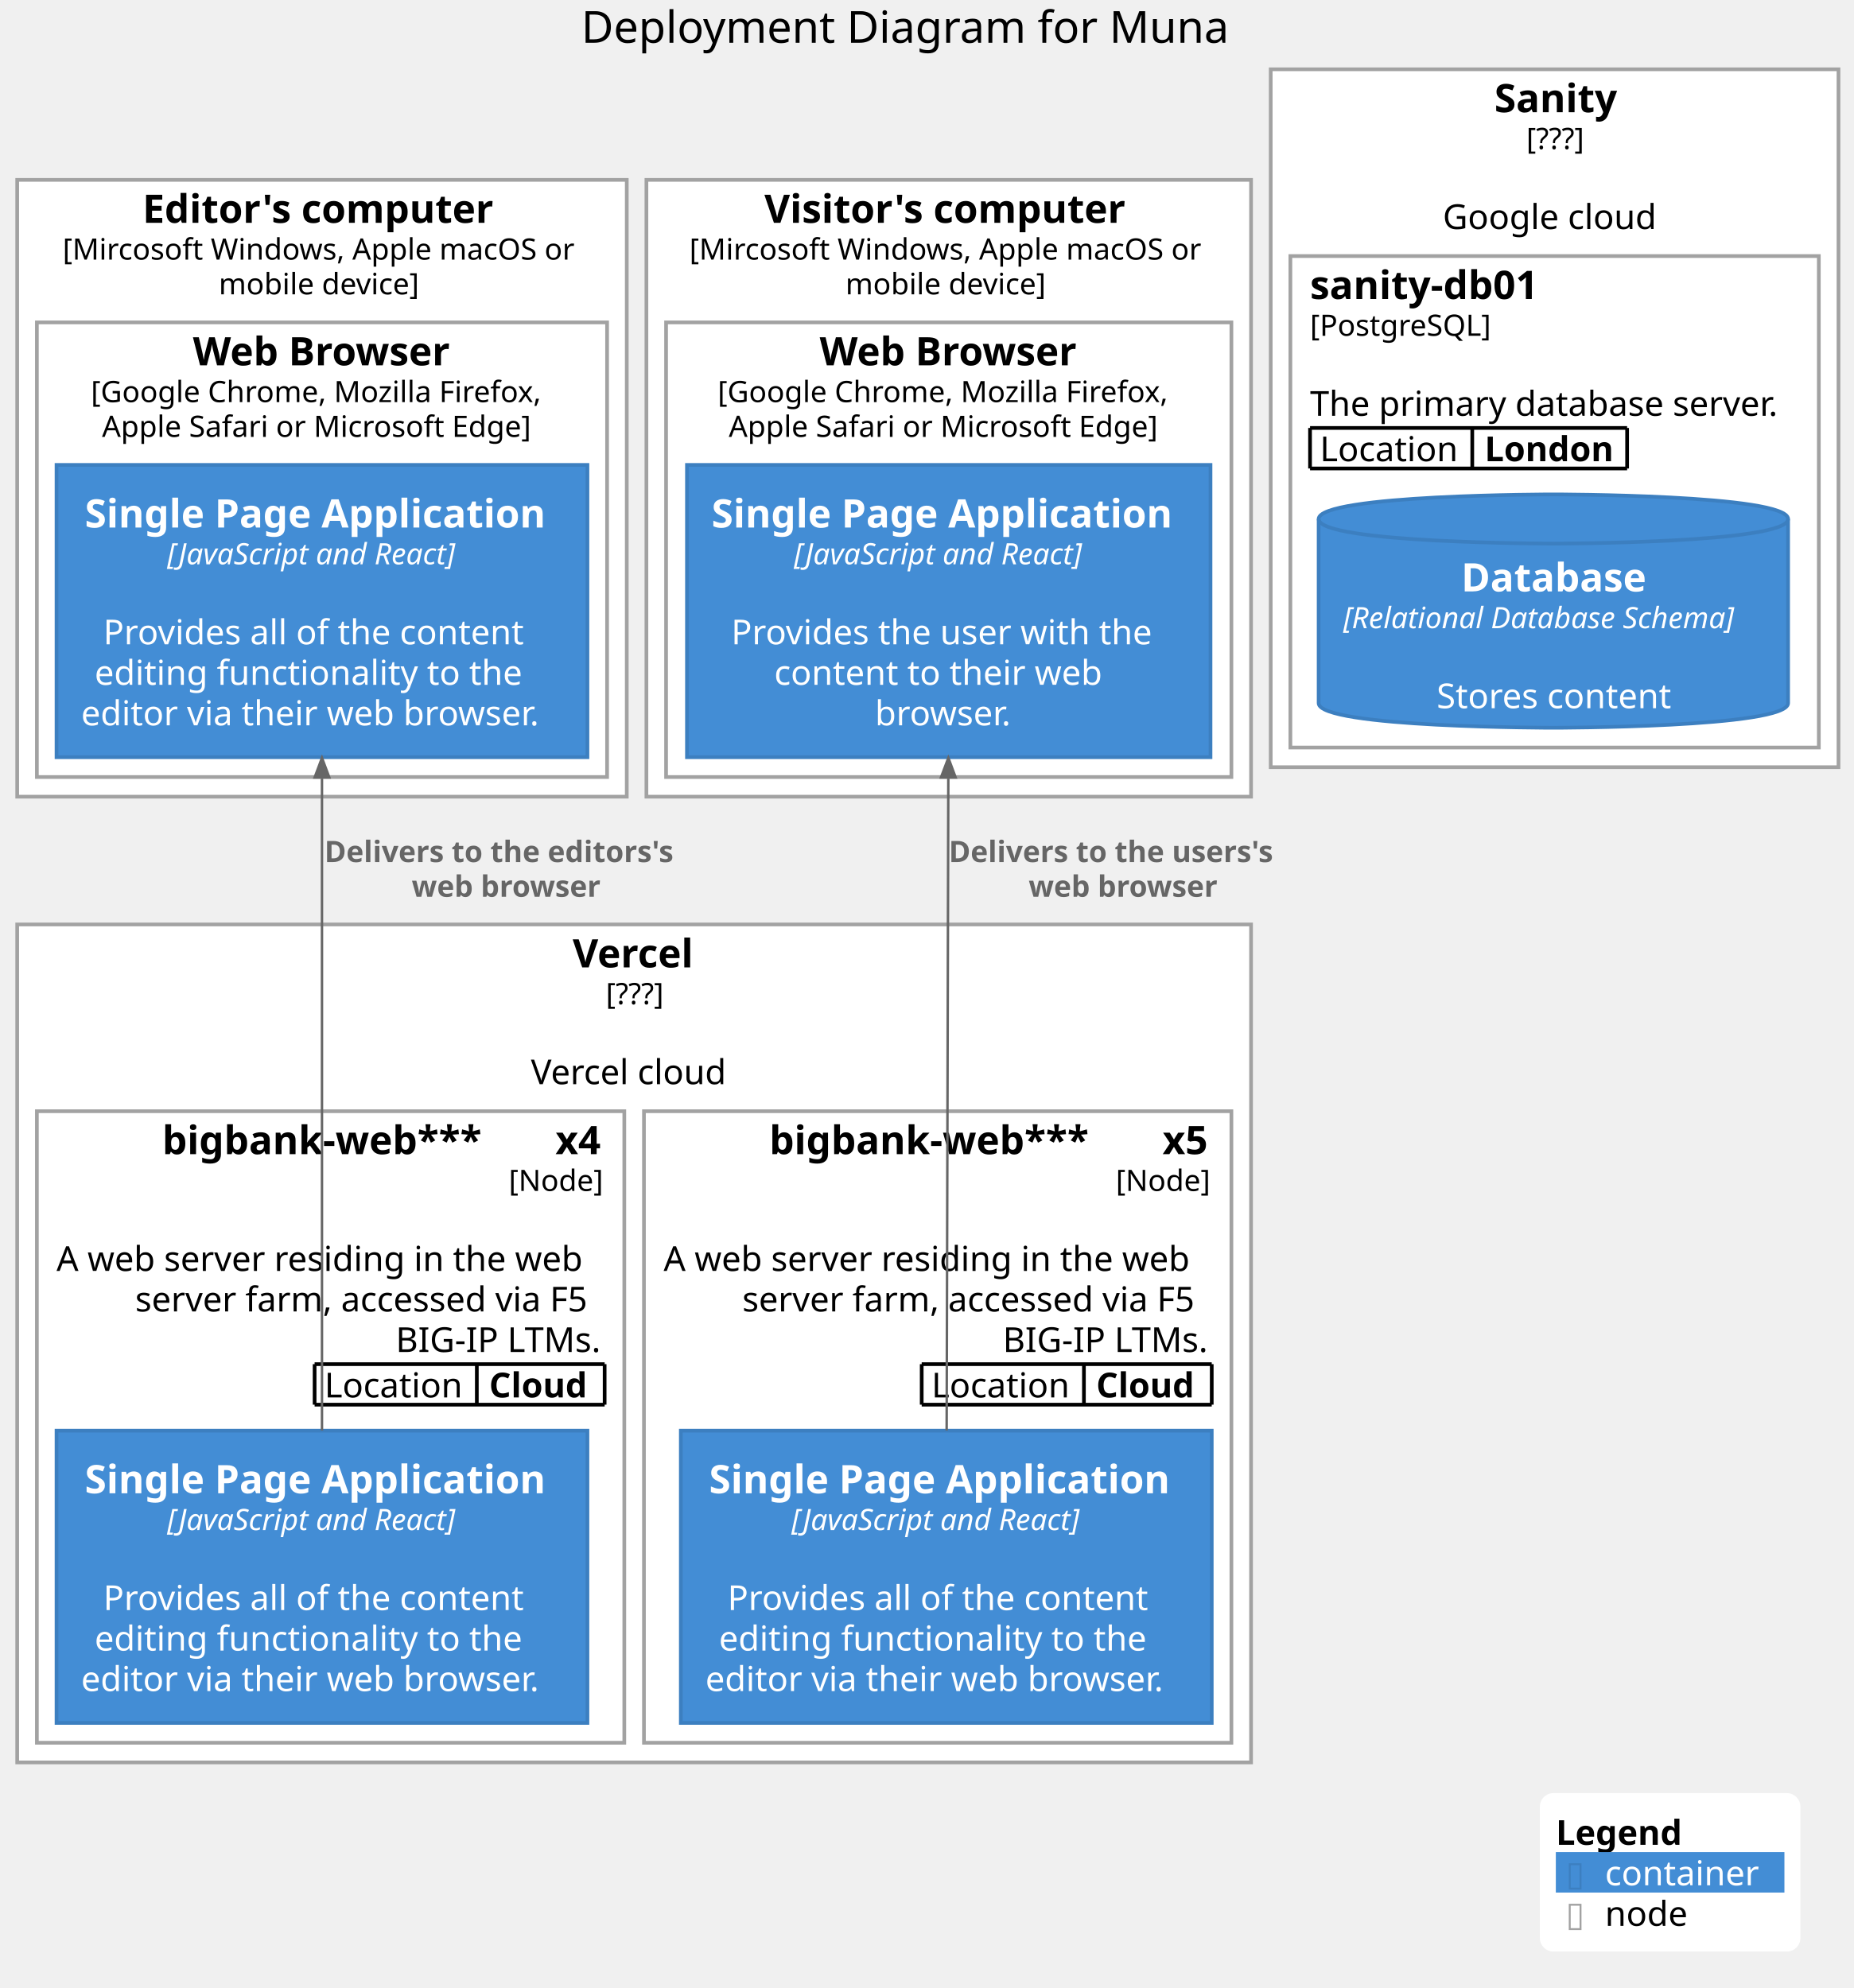
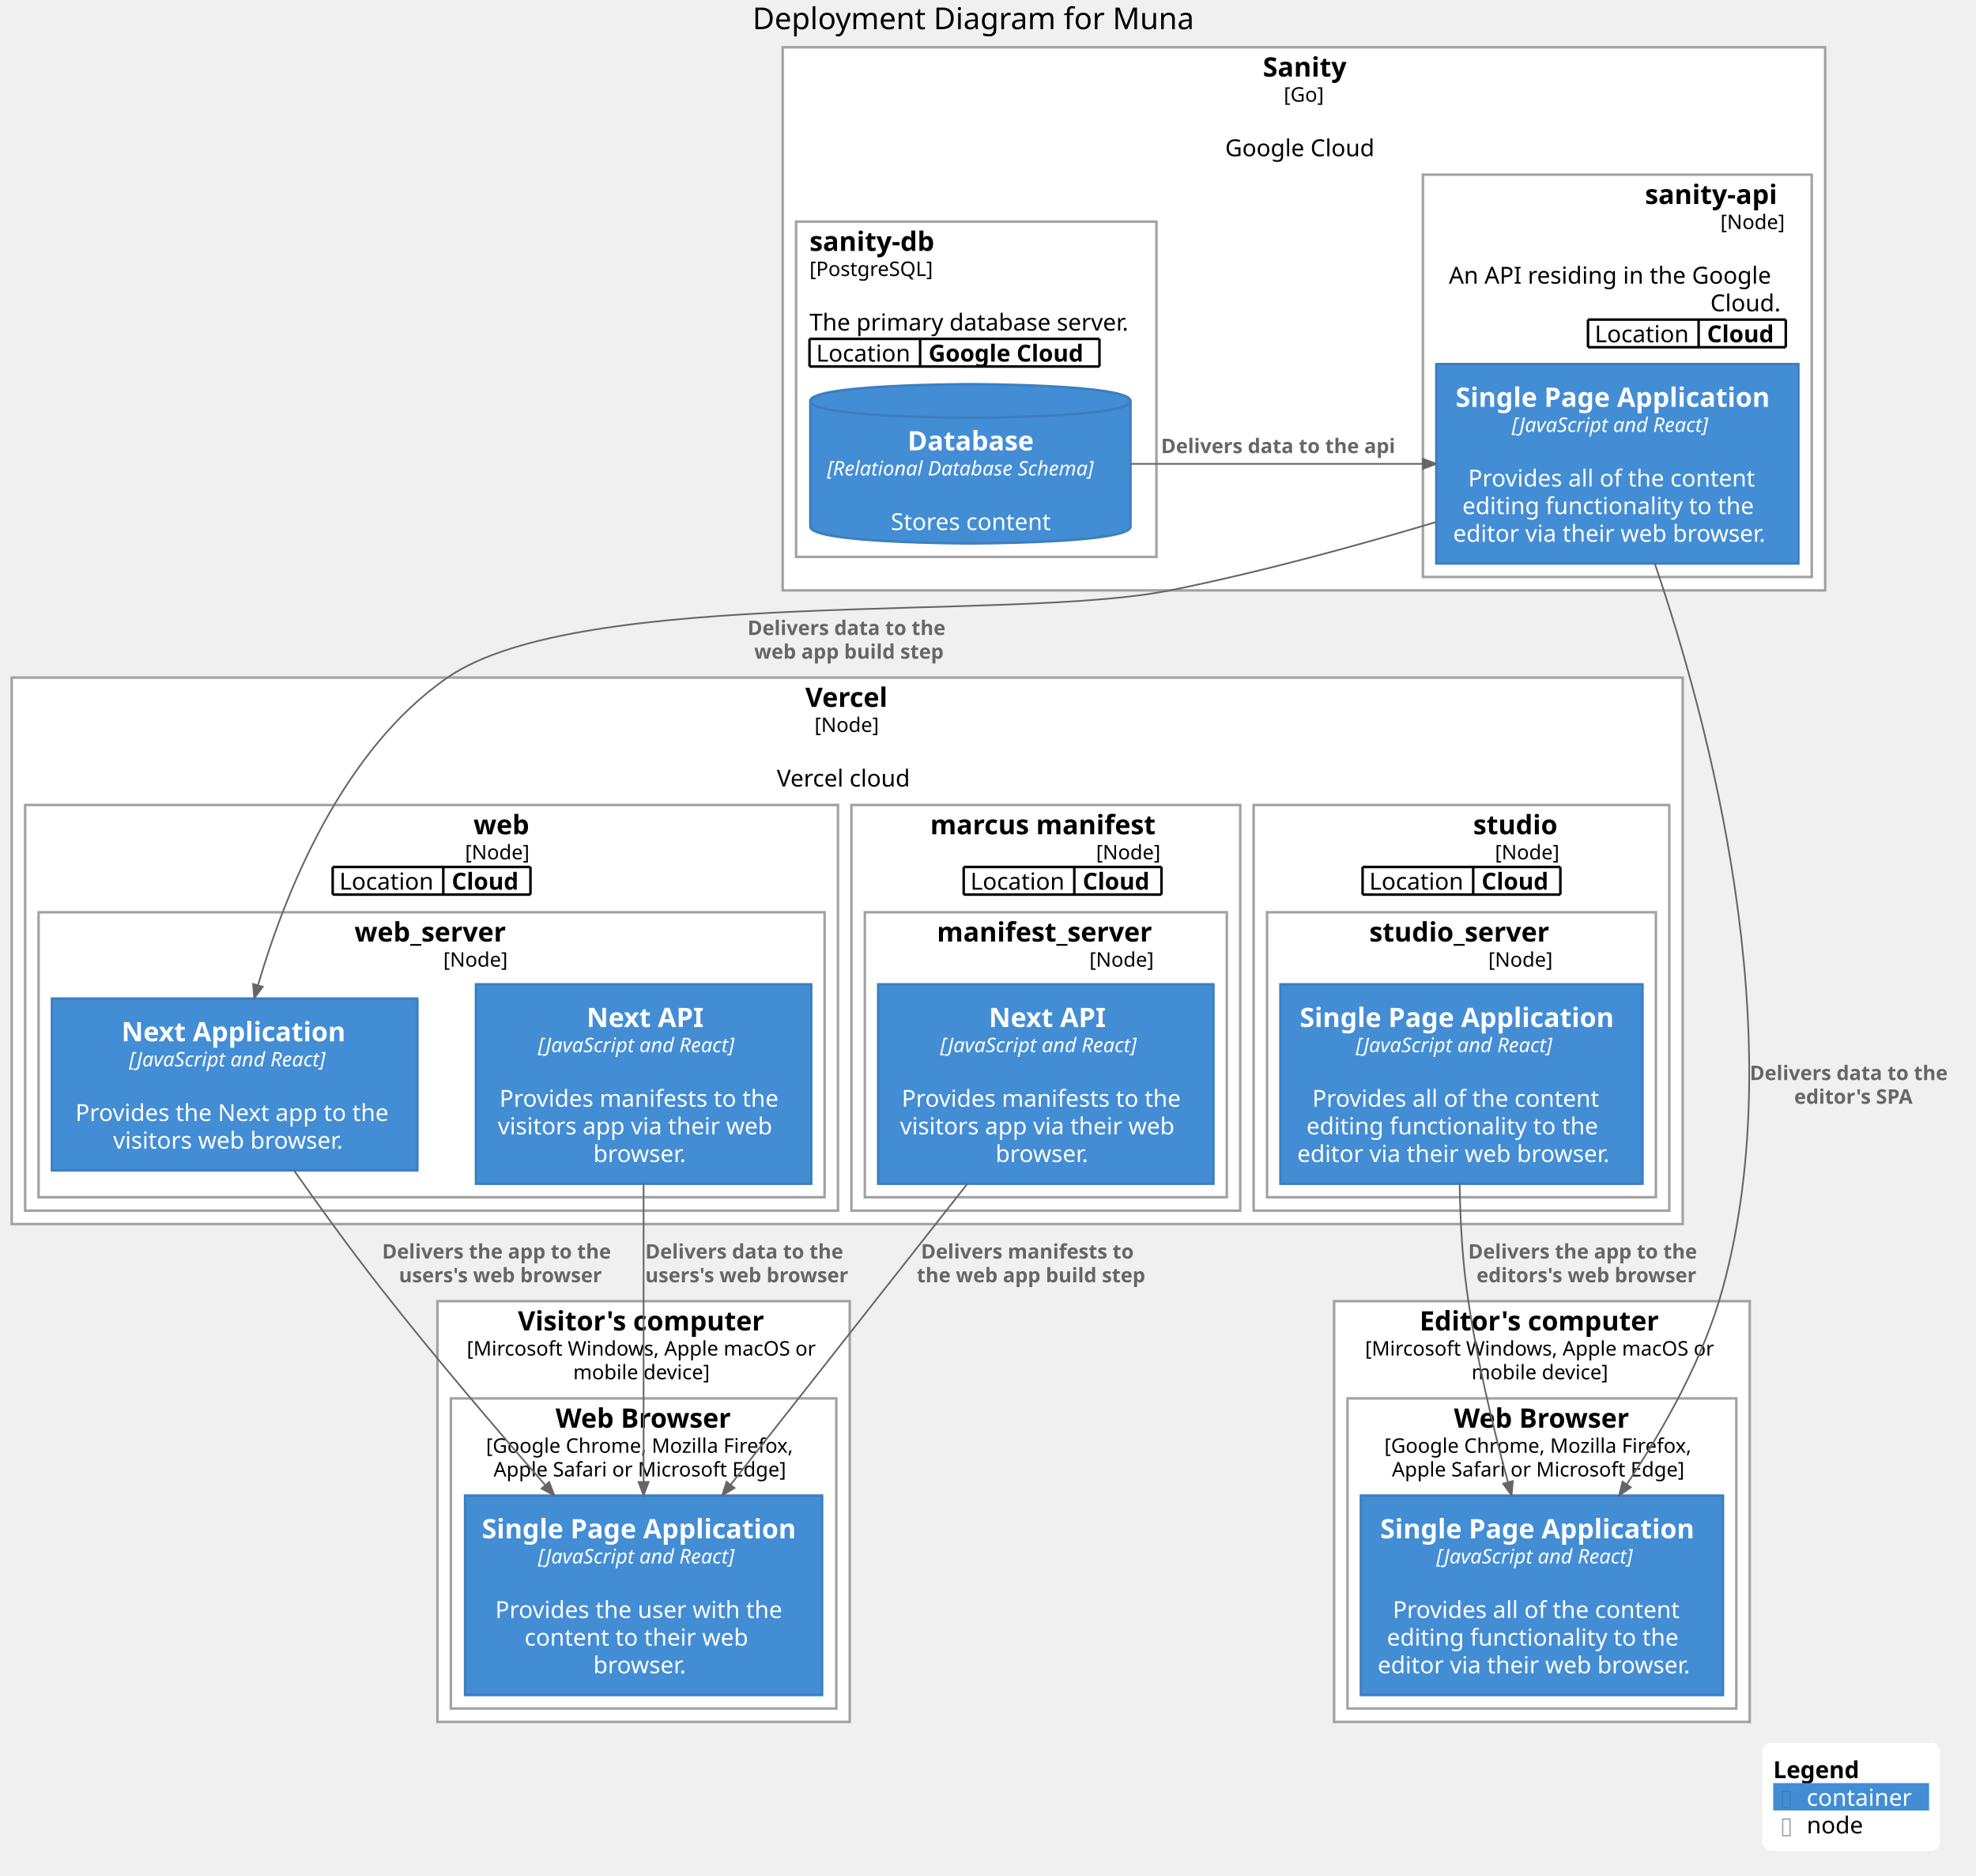
- <svg xmlns="http://www.w3.org/2000/svg" contentScriptType="application/ecmascript" contentStyleType="text/css" height="809px" preserveAspectRatio="none" style="width:754px;height:809px;background:#FFFFFF;" version="1.1" viewBox="0 0 754 809" width="754px" zoomAndPan="magnify">
+ <svg xmlns="http://www.w3.org/2000/svg" contentScriptType="application/ecmascript" contentStyleType="text/css" height="1119px" preserveAspectRatio="none" style="width:1179px;height:1119px;background:#FFFFFF;" version="1.1" viewBox="0 0 1179 1119" width="1179px" zoomAndPan="magnify">
  <defs />
  <g>
-     <text fill="#000000" font-family="sans-serif" font-size="18" lengthAdjust="spacing" textLength="268" x="236.5" y="17.402">Deployment Diagram for Muna</text>
-     <rect fill="#FFFFFF" height="341" style="stroke:#A2A2A2;stroke-width:1.5;" width="502" x="7" y="376.199" />
-     <text fill="#000000" font-family="sans-serif" font-size="16" font-weight="bold" lengthAdjust="spacing" textLength="50" x="233" y="393.668">Vercel</text>
-     <text fill="#000000" font-family="sans-serif" font-size="12" lengthAdjust="spacing" textLength="23" x="246.5" y="408.644">[???]</text>
-     <text fill="#000000" font-family="sans-serif" font-size="14" lengthAdjust="spacing" textLength="0" x="260" y="424.711" />
-     <text fill="#000000" font-family="sans-serif" font-size="14" lengthAdjust="spacing" textLength="84" x="216" y="441.199">Vercel cloud</text>
-     <rect fill="#FFFFFF" height="257" style="stroke:#A2A2A2;stroke-width:1.5;" width="239" x="15" y="452.199" />
-     <text fill="#000000" font-family="sans-serif" font-size="16" font-weight="bold" lengthAdjust="spacing" textLength="133" x="66" y="469.668">bigbank-web***</text>
-     <text fill="#000000" font-family="sans-serif" font-size="16" font-weight="bold" lengthAdjust="spacing" textLength="20" x="226" y="469.668">x4</text>
-     <text fill="#000000" font-family="sans-serif" font-size="12" lengthAdjust="spacing" textLength="39" x="207" y="484.644">[Node]</text>
-     <text fill="#000000" font-family="sans-serif" font-size="14" lengthAdjust="spacing" textLength="0" x="246" y="500.711" />
-     <text fill="#000000" font-family="sans-serif" font-size="14" lengthAdjust="spacing" textLength="223" x="23" y="517.199">A web server residing in the web</text>
-     <text fill="#000000" font-family="sans-serif" font-size="14" lengthAdjust="spacing" textLength="191" x="55" y="533.688">server farm, accessed via F5</text>
-     <text fill="#000000" font-family="sans-serif" font-size="14" lengthAdjust="spacing" textLength="85" x="161" y="550.176">BIG-IP LTMs.</text>
-     <text fill="#000000" font-family="sans-serif" font-size="14" lengthAdjust="spacing" textLength="58" x="132" y="568.664">Location</text>
-     <text fill="#000000" font-family="sans-serif" font-size="14" font-weight="bold" lengthAdjust="spacing" textLength="42" x="199" y="568.664">Cloud</text>
-     <line style="stroke:#000000;stroke-width:1.5;" x1="128" x2="246" y1="555.129" y2="555.129" />
-     <line style="stroke:#000000;stroke-width:1.5;" x1="128" x2="246" y1="571.617" y2="571.617" />
-     <line style="stroke:#000000;stroke-width:1.5;" x1="128" x2="128" y1="555.129" y2="571.617" />
-     <line style="stroke:#000000;stroke-width:1.5;" x1="194" x2="194" y1="555.129" y2="571.617" />
-     <line style="stroke:#000000;stroke-width:1.5;" x1="246" x2="246" y1="555.129" y2="571.617" />
-     <rect fill="#FFFFFF" height="257" style="stroke:#A2A2A2;stroke-width:1.5;" width="239" x="262" y="452.199" />
-     <text fill="#000000" font-family="sans-serif" font-size="16" font-weight="bold" lengthAdjust="spacing" textLength="133" x="313" y="469.668">bigbank-web***</text>
-     <text fill="#000000" font-family="sans-serif" font-size="16" font-weight="bold" lengthAdjust="spacing" textLength="20" x="473" y="469.668">x5</text>
-     <text fill="#000000" font-family="sans-serif" font-size="12" lengthAdjust="spacing" textLength="39" x="454" y="484.644">[Node]</text>
-     <text fill="#000000" font-family="sans-serif" font-size="14" lengthAdjust="spacing" textLength="0" x="493" y="500.711" />
-     <text fill="#000000" font-family="sans-serif" font-size="14" lengthAdjust="spacing" textLength="223" x="270" y="517.199">A web server residing in the web</text>
-     <text fill="#000000" font-family="sans-serif" font-size="14" lengthAdjust="spacing" textLength="191" x="302" y="533.688">server farm, accessed via F5</text>
-     <text fill="#000000" font-family="sans-serif" font-size="14" lengthAdjust="spacing" textLength="85" x="408" y="550.176">BIG-IP LTMs.</text>
-     <text fill="#000000" font-family="sans-serif" font-size="14" lengthAdjust="spacing" textLength="58" x="379" y="568.664">Location</text>
-     <text fill="#000000" font-family="sans-serif" font-size="14" font-weight="bold" lengthAdjust="spacing" textLength="42" x="446" y="568.664">Cloud</text>
-     <line style="stroke:#000000;stroke-width:1.5;" x1="375" x2="493" y1="555.129" y2="555.129" />
-     <line style="stroke:#000000;stroke-width:1.5;" x1="375" x2="493" y1="571.617" y2="571.617" />
-     <line style="stroke:#000000;stroke-width:1.5;" x1="375" x2="375" y1="555.129" y2="571.617" />
-     <line style="stroke:#000000;stroke-width:1.5;" x1="441" x2="441" y1="555.129" y2="571.617" />
-     <line style="stroke:#000000;stroke-width:1.5;" x1="493" x2="493" y1="555.129" y2="571.617" />
-     <rect fill="#FFFFFF" height="284" style="stroke:#A2A2A2;stroke-width:1.5;" width="231" x="517" y="28.199" />
-     <text fill="#000000" font-family="sans-serif" font-size="16" font-weight="bold" lengthAdjust="spacing" textLength="49" x="608" y="45.668">Sanity</text>
-     <text fill="#000000" font-family="sans-serif" font-size="12" lengthAdjust="spacing" textLength="23" x="621" y="60.645">[???]</text>
-     <text fill="#000000" font-family="sans-serif" font-size="14" lengthAdjust="spacing" textLength="0" x="634.5" y="76.711" />
-     <text fill="#000000" font-family="sans-serif" font-size="14" lengthAdjust="spacing" textLength="91" x="587" y="93.199">Google cloud</text>
-     <rect fill="#FFFFFF" height="200" style="stroke:#A2A2A2;stroke-width:1.5;" width="215" x="525" y="104.199" />
-     <text fill="#000000" font-family="sans-serif" font-size="16" font-weight="bold" lengthAdjust="spacing" textLength="103" x="533" y="121.668">sanity-db01</text>
-     <text fill="#000000" font-family="sans-serif" font-size="12" lengthAdjust="spacing" textLength="72" x="533" y="136.644">[PostgreSQL]</text>
-     <text fill="#000000" font-family="sans-serif" font-size="14" lengthAdjust="spacing" textLength="0" x="537" y="152.711" />
-     <text fill="#000000" font-family="sans-serif" font-size="14" lengthAdjust="spacing" textLength="199" x="533" y="169.199">The primary database server.</text>
-     <text fill="#000000" font-family="sans-serif" font-size="14" lengthAdjust="spacing" textLength="58" x="537" y="187.688">Location</text>
-     <text fill="#000000" font-family="sans-serif" font-size="14" font-weight="bold" lengthAdjust="spacing" textLength="53" x="604" y="187.688">London</text>
-     <line style="stroke:#000000;stroke-width:1.5;" x1="533" x2="662" y1="174.152" y2="174.152" />
-     <line style="stroke:#000000;stroke-width:1.5;" x1="533" x2="662" y1="190.641" y2="190.641" />
-     <line style="stroke:#000000;stroke-width:1.5;" x1="533" x2="533" y1="174.152" y2="190.641" />
-     <line style="stroke:#000000;stroke-width:1.5;" x1="599" x2="599" y1="174.152" y2="190.641" />
-     <line style="stroke:#000000;stroke-width:1.5;" x1="662" x2="662" y1="174.152" y2="190.641" />
-     <rect fill="#FFFFFF" height="251" style="stroke:#A2A2A2;stroke-width:1.5;" width="248" x="7" y="73.199" />
-     <text fill="#000000" font-family="sans-serif" font-size="16" font-weight="bold" lengthAdjust="spacing" textLength="146" x="58" y="90.668">Editor's computer</text>
-     <text fill="#000000" font-family="sans-serif" font-size="12" lengthAdjust="spacing" textLength="211" x="25.5" y="105.644">[Mircosoft Windows, Apple macOS or</text>
-     <text fill="#000000" font-family="sans-serif" font-size="12" lengthAdjust="spacing" textLength="84" x="89" y="119.777">mobile device]</text>
-     <rect fill="#FFFFFF" height="185" style="stroke:#A2A2A2;stroke-width:1.5;" width="232" x="15" y="131.199" />
-     <text fill="#000000" font-family="sans-serif" font-size="16" font-weight="bold" lengthAdjust="spacing" textLength="105" x="78.5" y="148.668">Web Browser</text>
-     <text fill="#000000" font-family="sans-serif" font-size="12" lengthAdjust="spacing" textLength="188" x="37" y="163.644">[Google Chrome, Mozilla Firefox,</text>
-     <text fill="#000000" font-family="sans-serif" font-size="12" lengthAdjust="spacing" textLength="179" x="41.5" y="177.777">Apple Safari or Microsoft Edge]</text>
-     <rect fill="#FFFFFF" height="251" style="stroke:#A2A2A2;stroke-width:1.5;" width="246" x="263" y="73.199" />
-     <text fill="#000000" font-family="sans-serif" font-size="16" font-weight="bold" lengthAdjust="spacing" textLength="150" x="311" y="90.668">Visitor's computer</text>
-     <text fill="#000000" font-family="sans-serif" font-size="12" lengthAdjust="spacing" textLength="211" x="280.5" y="105.644">[Mircosoft Windows, Apple macOS or</text>
-     <text fill="#000000" font-family="sans-serif" font-size="12" lengthAdjust="spacing" textLength="84" x="344" y="119.777">mobile device]</text>
-     <rect fill="#FFFFFF" height="185" style="stroke:#A2A2A2;stroke-width:1.5;" width="230" x="271" y="131.199" />
-     <text fill="#000000" font-family="sans-serif" font-size="16" font-weight="bold" lengthAdjust="spacing" textLength="105" x="333.5" y="148.668">Web Browser</text>
-     <text fill="#000000" font-family="sans-serif" font-size="12" lengthAdjust="spacing" textLength="188" x="292" y="163.644">[Google Chrome, Mozilla Firefox,</text>
-     <text fill="#000000" font-family="sans-serif" font-size="12" lengthAdjust="spacing" textLength="179" x="296.5" y="177.777">Apple Safari or Microsoft Edge]</text>
-     <rect fill="#438DD5" height="118.93" style="stroke:#3C7FC0;stroke-width:1.5;" width="216" x="23" y="582.199" />
-     <text fill="#FFFFFF" font-family="sans-serif" font-size="16" font-weight="bold" lengthAdjust="spacing" textLength="193" x="34.5" y="607.668">Single Page Application</text>
-     <text fill="#FFFFFF" font-family="sans-serif" font-size="12" font-style="italic" lengthAdjust="spacing" textLength="126" x="68" y="622.644">[JavaScript and React]</text>
-     <text fill="#FFFFFF" font-family="sans-serif" font-size="14" lengthAdjust="spacing" textLength="0" x="133" y="638.711" />
-     <text fill="#FFFFFF" font-family="sans-serif" font-size="14" lengthAdjust="spacing" textLength="178" x="42" y="655.199">Provides all of the content</text>
-     <text fill="#FFFFFF" font-family="sans-serif" font-size="14" lengthAdjust="spacing" textLength="181" x="38.5" y="671.688">editing functionality to the</text>
-     <text fill="#FFFFFF" font-family="sans-serif" font-size="14" lengthAdjust="spacing" textLength="196" x="33" y="688.176">editor via their web browser.</text>
-     <rect fill="#438DD5" height="118.93" style="stroke:#3C7FC0;stroke-width:1.5;" width="216" x="277" y="582.199" />
-     <text fill="#FFFFFF" font-family="sans-serif" font-size="16" font-weight="bold" lengthAdjust="spacing" textLength="193" x="288.5" y="607.668">Single Page Application</text>
-     <text fill="#FFFFFF" font-family="sans-serif" font-size="12" font-style="italic" lengthAdjust="spacing" textLength="126" x="322" y="622.644">[JavaScript and React]</text>
-     <text fill="#FFFFFF" font-family="sans-serif" font-size="14" lengthAdjust="spacing" textLength="0" x="387" y="638.711" />
-     <text fill="#FFFFFF" font-family="sans-serif" font-size="14" lengthAdjust="spacing" textLength="178" x="296" y="655.199">Provides all of the content</text>
-     <text fill="#FFFFFF" font-family="sans-serif" font-size="14" lengthAdjust="spacing" textLength="181" x="292.5" y="671.688">editing functionality to the</text>
-     <text fill="#FFFFFF" font-family="sans-serif" font-size="14" lengthAdjust="spacing" textLength="196" x="287" y="688.176">editor via their web browser.</text>
-     <path d="M536.5,211.199 C536.5,201.199 632,201.199 632,201.199 C632,201.199 727.5,201.199 727.5,211.199 L727.5,286.152 C727.5,296.152 632,296.152 632,296.152 C632,296.152 536.5,296.152 536.5,286.152 L536.5,211.199 " fill="#438DD5" style="stroke:#3C7FC0;stroke-width:1.5;" />
-     <path d="M536.5,211.199 C536.5,221.199 632,221.199 632,221.199 C632,221.199 727.5,221.199 727.5,211.199 " fill="none" style="stroke:#3C7FC0;stroke-width:1.5;" />
-     <text fill="#FFFFFF" font-family="sans-serif" font-size="16" font-weight="bold" lengthAdjust="spacing" textLength="75" x="594.5" y="240.668">Database</text>
-     <text fill="#FFFFFF" font-family="sans-serif" font-size="12" font-style="italic" lengthAdjust="spacing" textLength="171" x="546.5" y="255.644">[Relational Database Schema]</text>
-     <text fill="#FFFFFF" font-family="sans-serif" font-size="14" lengthAdjust="spacing" textLength="0" x="634" y="271.711" />
-     <text fill="#FFFFFF" font-family="sans-serif" font-size="14" lengthAdjust="spacing" textLength="99" x="584.5" y="288.199">Stores content</text>
-     <rect fill="#438DD5" height="118.93" style="stroke:#3C7FC0;stroke-width:1.5;" width="216" x="23" y="189.199" />
-     <text fill="#FFFFFF" font-family="sans-serif" font-size="16" font-weight="bold" lengthAdjust="spacing" textLength="193" x="34.5" y="214.668">Single Page Application</text>
-     <text fill="#FFFFFF" font-family="sans-serif" font-size="12" font-style="italic" lengthAdjust="spacing" textLength="126" x="68" y="229.644">[JavaScript and React]</text>
-     <text fill="#FFFFFF" font-family="sans-serif" font-size="14" lengthAdjust="spacing" textLength="0" x="133" y="245.711" />
-     <text fill="#FFFFFF" font-family="sans-serif" font-size="14" lengthAdjust="spacing" textLength="178" x="42" y="262.199">Provides all of the content</text>
-     <text fill="#FFFFFF" font-family="sans-serif" font-size="14" lengthAdjust="spacing" textLength="181" x="38.5" y="278.688">editing functionality to the</text>
-     <text fill="#FFFFFF" font-family="sans-serif" font-size="14" lengthAdjust="spacing" textLength="196" x="33" y="295.176">editor via their web browser.</text>
-     <rect fill="#438DD5" height="118.93" style="stroke:#3C7FC0;stroke-width:1.5;" width="213" x="279.5" y="189.199" />
-     <text fill="#FFFFFF" font-family="sans-serif" font-size="16" font-weight="bold" lengthAdjust="spacing" textLength="193" x="289.5" y="214.668">Single Page Application</text>
-     <text fill="#FFFFFF" font-family="sans-serif" font-size="12" font-style="italic" lengthAdjust="spacing" textLength="126" x="323" y="229.644">[JavaScript and React]</text>
-     <text fill="#FFFFFF" font-family="sans-serif" font-size="14" lengthAdjust="spacing" textLength="0" x="388" y="245.711" />
-     <text fill="#FFFFFF" font-family="sans-serif" font-size="14" lengthAdjust="spacing" textLength="177" x="297.5" y="262.199">Provides the user with the</text>
-     <text fill="#FFFFFF" font-family="sans-serif" font-size="14" lengthAdjust="spacing" textLength="138" x="315" y="278.688">content to their web</text>
-     <text fill="#FFFFFF" font-family="sans-serif" font-size="14" lengthAdjust="spacing" textLength="60" x="356" y="295.176">browser.</text>
-     <path d="M131,316.842 C131,391.718 131,510.8 131,582.094 " fill="none" id="editor_spa-backto-editor_web" style="stroke:#666666;stroke-width:1.0;" />
-     <polygon fill="#666666" points="131,308.387,128,316.387,134,316.387,131,308.387" style="stroke:#666666;stroke-width:1.0;" />
-     <text fill="#666666" font-family="sans-serif" font-size="12" font-weight="bold" lengthAdjust="spacing" textLength="150" x="132" y="350.801">Delivers to the editors's</text>
-     <text fill="#666666" font-family="sans-serif" font-size="12" font-weight="bold" lengthAdjust="spacing" textLength="79" x="167.5" y="364.934">web browser</text>
-     <path d="M385.827,316.842 C385.636,391.718 385.333,510.8 385.152,582.094 " fill="none" id="user_spa-backto-user_web" style="stroke:#666666;stroke-width:1.0;" />
-     <polygon fill="#666666" points="385.848,308.387,382.828,316.38,388.828,316.395,385.848,308.387" style="stroke:#666666;stroke-width:1.0;" />
-     <text fill="#666666" font-family="sans-serif" font-size="12" font-weight="bold" lengthAdjust="spacing" textLength="140" x="386" y="350.801">Delivers to the users's</text>
-     <text fill="#666666" font-family="sans-serif" font-size="12" font-weight="bold" lengthAdjust="spacing" textLength="79" x="418.5" y="364.934">web browser</text>
-     <rect fill="#FFFFFF" height="63.465" rx="5" ry="5" style="stroke:#FFFFFF;stroke-width:1.0;" width="105" x="627" y="730.199" />
-     <rect height="16.488" style="stroke:none;stroke-width:1.0;fill:none;" width="93" x="633" y="737.199" />
-     <text fill="#000000" font-family="sans-serif" font-size="14" font-weight="bold" lengthAdjust="spacing" textLength="51" x="633" y="750.734">Legend</text>
-     <text fill="#FFFFFF" font-family="sans-serif" font-size="14" lengthAdjust="spacing" textLength="0" x="688" y="750.734" />
-     <rect fill="#438DD5" height="16.488" style="stroke:none;stroke-width:1.0;" width="93" x="633" y="753.688" />
-     <text fill="#3C7FC0" font-family="sans-serif" font-size="14" lengthAdjust="spacing" textLength="8" x="637" y="767.223">▯</text>
-     <text fill="#FFFFFF" font-family="sans-serif" font-size="14" lengthAdjust="spacing" textLength="0" x="649" y="767.223" />
-     <text fill="#FFFFFF" font-family="sans-serif" font-size="14" lengthAdjust="spacing" textLength="65" x="653" y="767.223">container</text>
-     <text fill="#FFFFFF" font-family="sans-serif" font-size="14" lengthAdjust="spacing" textLength="0" x="726" y="767.223" />
-     <rect fill="#FFFFFF" height="16.488" style="stroke:none;stroke-width:1.0;" width="93" x="633" y="770.176" />
-     <text fill="#A2A2A2" font-family="sans-serif" font-size="14" lengthAdjust="spacing" textLength="8" x="637" y="783.711">▯</text>
-     <text fill="#FFFFFF" font-family="sans-serif" font-size="14" lengthAdjust="spacing" textLength="0" x="649" y="783.711" />
-     <text fill="#000000" font-family="sans-serif" font-size="14" lengthAdjust="spacing" textLength="35" x="653" y="783.711">node</text>
-     <text fill="#FFFFFF" font-family="sans-serif" font-size="14" lengthAdjust="spacing" textLength="0" x="696" y="783.711" />
-     <line style="stroke:#00000000;stroke-width:1.0;" x1="633" x2="726" y1="737.199" y2="737.199" />
-     <line style="stroke:#00000000;stroke-width:1.0;" x1="633" x2="726" y1="753.688" y2="753.688" />
-     <line style="stroke:#00000000;stroke-width:1.0;" x1="633" x2="726" y1="770.176" y2="770.176" />
-     <line style="stroke:#00000000;stroke-width:1.0;" x1="633" x2="726" y1="786.664" y2="786.664" />
-     <line style="stroke:#00000000;stroke-width:1.0;" x1="633" x2="633" y1="737.199" y2="786.664" />
-     <line style="stroke:#00000000;stroke-width:1.0;" x1="726" x2="726" y1="737.199" y2="786.664" />
+     <text fill="#000000" font-family="sans-serif" font-size="18" lengthAdjust="spacing" textLength="268" x="449" y="17.402">Deployment Diagram for Muna</text>
+     <rect fill="#FFFFFF" height="326" style="stroke:#A2A2A2;stroke-width:1.5;" width="997" x="7" y="404.199" />
+     <text fill="#000000" font-family="sans-serif" font-size="16" font-weight="bold" lengthAdjust="spacing" textLength="50" x="480.5" y="421.668">Vercel</text>
+     <text fill="#000000" font-family="sans-serif" font-size="12" lengthAdjust="spacing" textLength="39" x="486" y="436.644">[Node]</text>
+     <text fill="#000000" font-family="sans-serif" font-size="14" lengthAdjust="spacing" textLength="0" x="507.5" y="452.711" />
+     <text fill="#000000" font-family="sans-serif" font-size="14" lengthAdjust="spacing" textLength="84" x="463.5" y="469.199">Vercel cloud</text>
+     <rect fill="#FFFFFF" height="242" style="stroke:#A2A2A2;stroke-width:1.5;" width="248" x="748" y="480.199" />
+     <text fill="#000000" font-family="sans-serif" font-size="16" font-weight="bold" lengthAdjust="spacing" textLength="52" x="879" y="497.668">studio</text>
+     <text fill="#000000" font-family="sans-serif" font-size="12" lengthAdjust="spacing" textLength="39" x="892" y="512.644">[Node]</text>
+     <text fill="#000000" font-family="sans-serif" font-size="14" lengthAdjust="spacing" textLength="58" x="817" y="530.711">Location</text>
+     <text fill="#000000" font-family="sans-serif" font-size="14" font-weight="bold" lengthAdjust="spacing" textLength="42" x="884" y="530.711">Cloud</text>
+     <line style="stroke:#000000;stroke-width:1.5;" x1="813" x2="931" y1="517.176" y2="517.176" />
+     <line style="stroke:#000000;stroke-width:1.5;" x1="813" x2="931" y1="533.664" y2="533.664" />
+     <line style="stroke:#000000;stroke-width:1.5;" x1="813" x2="813" y1="517.176" y2="533.664" />
+     <line style="stroke:#000000;stroke-width:1.5;" x1="879" x2="879" y1="517.176" y2="533.664" />
+     <line style="stroke:#000000;stroke-width:1.5;" x1="931" x2="931" y1="517.176" y2="533.664" />
+     <rect fill="#FFFFFF" height="170" style="stroke:#A2A2A2;stroke-width:1.5;" width="232" x="756" y="544.199" />
+     <text fill="#000000" font-family="sans-serif" font-size="16" font-weight="bold" lengthAdjust="spacing" textLength="110" x="817" y="561.668">studio_server</text>
+     <text fill="#000000" font-family="sans-serif" font-size="12" lengthAdjust="spacing" textLength="39" x="888" y="576.644">[Node]</text>
+     <rect fill="#FFFFFF" height="242" style="stroke:#A2A2A2;stroke-width:1.5;" width="485" x="15" y="480.199" />
+     <text fill="#000000" font-family="sans-serif" font-size="16" font-weight="bold" lengthAdjust="spacing" textLength="34" x="282.5" y="497.668">web</text>
+     <text fill="#000000" font-family="sans-serif" font-size="12" lengthAdjust="spacing" textLength="39" x="277.5" y="512.644">[Node]</text>
+     <text fill="#000000" font-family="sans-serif" font-size="14" lengthAdjust="spacing" textLength="58" x="202.5" y="530.711">Location</text>
+     <text fill="#000000" font-family="sans-serif" font-size="14" font-weight="bold" lengthAdjust="spacing" textLength="42" x="269.5" y="530.711">Cloud</text>
+     <line style="stroke:#000000;stroke-width:1.5;" x1="198.5" x2="316.5" y1="517.176" y2="517.176" />
+     <line style="stroke:#000000;stroke-width:1.5;" x1="198.5" x2="316.5" y1="533.664" y2="533.664" />
+     <line style="stroke:#000000;stroke-width:1.5;" x1="198.5" x2="198.5" y1="517.176" y2="533.664" />
+     <line style="stroke:#000000;stroke-width:1.5;" x1="264.5" x2="264.5" y1="517.176" y2="533.664" />
+     <line style="stroke:#000000;stroke-width:1.5;" x1="316.5" x2="316.5" y1="517.176" y2="533.664" />
+     <rect fill="#FFFFFF" height="170" style="stroke:#A2A2A2;stroke-width:1.5;" width="469" x="23" y="544.199" />
+     <text fill="#000000" font-family="sans-serif" font-size="16" font-weight="bold" lengthAdjust="spacing" textLength="92" x="211.5" y="561.668">web_server</text>
+     <text fill="#000000" font-family="sans-serif" font-size="12" lengthAdjust="spacing" textLength="39" x="264.5" y="576.644">[Node]</text>
+     <rect fill="#FFFFFF" height="242" style="stroke:#A2A2A2;stroke-width:1.5;" width="232" x="508" y="480.199" />
+     <text fill="#000000" font-family="sans-serif" font-size="16" font-weight="bold" lengthAdjust="spacing" textLength="138" x="555" y="497.668">marcus manifest</text>
+     <text fill="#000000" font-family="sans-serif" font-size="12" lengthAdjust="spacing" textLength="39" x="654" y="512.644">[Node]</text>
+     <text fill="#000000" font-family="sans-serif" font-size="14" lengthAdjust="spacing" textLength="58" x="579" y="530.711">Location</text>
+     <text fill="#000000" font-family="sans-serif" font-size="14" font-weight="bold" lengthAdjust="spacing" textLength="42" x="646" y="530.711">Cloud</text>
+     <line style="stroke:#000000;stroke-width:1.5;" x1="575" x2="693" y1="517.176" y2="517.176" />
+     <line style="stroke:#000000;stroke-width:1.5;" x1="575" x2="693" y1="533.664" y2="533.664" />
+     <line style="stroke:#000000;stroke-width:1.5;" x1="575" x2="575" y1="517.176" y2="533.664" />
+     <line style="stroke:#000000;stroke-width:1.5;" x1="641" x2="641" y1="517.176" y2="533.664" />
+     <line style="stroke:#000000;stroke-width:1.5;" x1="693" x2="693" y1="517.176" y2="533.664" />
+     <rect fill="#FFFFFF" height="170" style="stroke:#A2A2A2;stroke-width:1.5;" width="216" x="516" y="544.199" />
+     <text fill="#000000" font-family="sans-serif" font-size="16" font-weight="bold" lengthAdjust="spacing" textLength="130" x="559" y="561.668">manifest_server</text>
+     <text fill="#000000" font-family="sans-serif" font-size="12" lengthAdjust="spacing" textLength="39" x="650" y="576.644">[Node]</text>
+     <rect fill="#FFFFFF" height="324" style="stroke:#A2A2A2;stroke-width:1.5;" width="622" x="467" y="28.199" />
+     <text fill="#000000" font-family="sans-serif" font-size="16" font-weight="bold" lengthAdjust="spacing" textLength="49" x="753.5" y="45.668">Sanity</text>
+     <text fill="#000000" font-family="sans-serif" font-size="12" lengthAdjust="spacing" textLength="24" x="766" y="60.645">[Go]</text>
+     <text fill="#000000" font-family="sans-serif" font-size="14" lengthAdjust="spacing" textLength="0" x="780" y="76.711" />
+     <text fill="#000000" font-family="sans-serif" font-size="14" lengthAdjust="spacing" textLength="94" x="731" y="93.199">Google Cloud</text>
+     <rect fill="#FFFFFF" height="240" style="stroke:#A2A2A2;stroke-width:1.5;" width="232" x="849" y="104.199" />
+     <text fill="#000000" font-family="sans-serif" font-size="16" font-weight="bold" lengthAdjust="spacing" textLength="84" x="981.5" y="121.668">sanity-api</text>
+     <text fill="#000000" font-family="sans-serif" font-size="12" lengthAdjust="spacing" textLength="39" x="1026.5" y="136.644">[Node]</text>
+     <text fill="#000000" font-family="sans-serif" font-size="14" lengthAdjust="spacing" textLength="0" x="1065.5" y="152.711" />
+     <text fill="#000000" font-family="sans-serif" font-size="14" lengthAdjust="spacing" textLength="201" x="864.5" y="169.199">An API residing in the Google</text>
+     <text fill="#000000" font-family="sans-serif" font-size="14" lengthAdjust="spacing" textLength="45" x="1020.5" y="185.688">Cloud.</text>
+     <text fill="#000000" font-family="sans-serif" font-size="14" lengthAdjust="spacing" textLength="58" x="951.5" y="204.176">Location</text>
+     <text fill="#000000" font-family="sans-serif" font-size="14" font-weight="bold" lengthAdjust="spacing" textLength="42" x="1018.5" y="204.176">Cloud</text>
+     <line style="stroke:#000000;stroke-width:1.5;" x1="947.5" x2="1065.5" y1="190.641" y2="190.641" />
+     <line style="stroke:#000000;stroke-width:1.5;" x1="947.5" x2="1065.5" y1="207.129" y2="207.129" />
+     <line style="stroke:#000000;stroke-width:1.5;" x1="947.5" x2="947.5" y1="190.641" y2="207.129" />
+     <line style="stroke:#000000;stroke-width:1.5;" x1="1013.5" x2="1013.5" y1="190.641" y2="207.129" />
+     <line style="stroke:#000000;stroke-width:1.5;" x1="1065.5" x2="1065.5" y1="190.641" y2="207.129" />
+     <rect fill="#FFFFFF" height="200" style="stroke:#A2A2A2;stroke-width:1.5;" width="215" x="475" y="132.199" />
+     <text fill="#000000" font-family="sans-serif" font-size="16" font-weight="bold" lengthAdjust="spacing" textLength="81" x="483" y="149.668">sanity-db</text>
+     <text fill="#000000" font-family="sans-serif" font-size="12" lengthAdjust="spacing" textLength="72" x="483" y="164.644">[PostgreSQL]</text>
+     <text fill="#000000" font-family="sans-serif" font-size="14" lengthAdjust="spacing" textLength="0" x="487" y="180.711" />
+     <text fill="#000000" font-family="sans-serif" font-size="14" lengthAdjust="spacing" textLength="199" x="483" y="197.199">The primary database server.</text>
+     <text fill="#000000" font-family="sans-serif" font-size="14" lengthAdjust="spacing" textLength="58" x="487" y="215.688">Location</text>
+     <text fill="#000000" font-family="sans-serif" font-size="14" font-weight="bold" lengthAdjust="spacing" textLength="97" x="554" y="215.688">Google Cloud</text>
+     <line style="stroke:#000000;stroke-width:1.5;" x1="483" x2="656" y1="202.152" y2="202.152" />
+     <line style="stroke:#000000;stroke-width:1.5;" x1="483" x2="656" y1="218.641" y2="218.641" />
+     <line style="stroke:#000000;stroke-width:1.5;" x1="483" x2="483" y1="202.152" y2="218.641" />
+     <line style="stroke:#000000;stroke-width:1.5;" x1="549" x2="549" y1="202.152" y2="218.641" />
+     <line style="stroke:#000000;stroke-width:1.5;" x1="656" x2="656" y1="202.152" y2="218.641" />
+     <rect fill="#FFFFFF" height="251" style="stroke:#A2A2A2;stroke-width:1.5;" width="248" x="796" y="776.199" />
+     <text fill="#000000" font-family="sans-serif" font-size="16" font-weight="bold" lengthAdjust="spacing" textLength="146" x="847" y="793.668">Editor's computer</text>
+     <text fill="#000000" font-family="sans-serif" font-size="12" lengthAdjust="spacing" textLength="211" x="814.5" y="808.644">[Mircosoft Windows, Apple macOS or</text>
+     <text fill="#000000" font-family="sans-serif" font-size="12" lengthAdjust="spacing" textLength="84" x="878" y="822.777">mobile device]</text>
+     <rect fill="#FFFFFF" height="185" style="stroke:#A2A2A2;stroke-width:1.5;" width="232" x="804" y="834.199" />
+     <text fill="#000000" font-family="sans-serif" font-size="16" font-weight="bold" lengthAdjust="spacing" textLength="105" x="867.5" y="851.668">Web Browser</text>
+     <text fill="#000000" font-family="sans-serif" font-size="12" lengthAdjust="spacing" textLength="188" x="826" y="866.644">[Google Chrome, Mozilla Firefox,</text>
+     <text fill="#000000" font-family="sans-serif" font-size="12" lengthAdjust="spacing" textLength="179" x="830.5" y="880.777">Apple Safari or Microsoft Edge]</text>
+     <rect fill="#FFFFFF" height="251" style="stroke:#A2A2A2;stroke-width:1.5;" width="246" x="261" y="776.199" />
+     <text fill="#000000" font-family="sans-serif" font-size="16" font-weight="bold" lengthAdjust="spacing" textLength="150" x="309" y="793.668">Visitor's computer</text>
+     <text fill="#000000" font-family="sans-serif" font-size="12" lengthAdjust="spacing" textLength="211" x="278.5" y="808.644">[Mircosoft Windows, Apple macOS or</text>
+     <text fill="#000000" font-family="sans-serif" font-size="12" lengthAdjust="spacing" textLength="84" x="342" y="822.777">mobile device]</text>
+     <rect fill="#FFFFFF" height="185" style="stroke:#A2A2A2;stroke-width:1.5;" width="230" x="269" y="834.199" />
+     <text fill="#000000" font-family="sans-serif" font-size="16" font-weight="bold" lengthAdjust="spacing" textLength="105" x="331.5" y="851.668">Web Browser</text>
+     <text fill="#000000" font-family="sans-serif" font-size="12" lengthAdjust="spacing" textLength="188" x="290" y="866.644">[Google Chrome, Mozilla Firefox,</text>
+     <text fill="#000000" font-family="sans-serif" font-size="12" lengthAdjust="spacing" textLength="179" x="294.5" y="880.777">Apple Safari or Microsoft Edge]</text>
+     <rect fill="#438DD5" height="118.93" style="stroke:#3C7FC0;stroke-width:1.5;" width="216" x="764" y="587.199" />
+     <text fill="#FFFFFF" font-family="sans-serif" font-size="16" font-weight="bold" lengthAdjust="spacing" textLength="193" x="775.5" y="612.668">Single Page Application</text>
+     <text fill="#FFFFFF" font-family="sans-serif" font-size="12" font-style="italic" lengthAdjust="spacing" textLength="126" x="809" y="627.644">[JavaScript and React]</text>
+     <text fill="#FFFFFF" font-family="sans-serif" font-size="14" lengthAdjust="spacing" textLength="0" x="874" y="643.711" />
+     <text fill="#FFFFFF" font-family="sans-serif" font-size="14" lengthAdjust="spacing" textLength="178" x="783" y="660.199">Provides all of the content</text>
+     <text fill="#FFFFFF" font-family="sans-serif" font-size="14" lengthAdjust="spacing" textLength="181" x="779.5" y="676.688">editing functionality to the</text>
+     <text fill="#FFFFFF" font-family="sans-serif" font-size="14" lengthAdjust="spacing" textLength="196" x="774" y="693.176">editor via their web browser.</text>
+     <rect fill="#438DD5" height="102.441" style="stroke:#3C7FC0;stroke-width:1.5;" width="218" x="31" y="595.699" />
+     <text fill="#FFFFFF" font-family="sans-serif" font-size="16" font-weight="bold" lengthAdjust="spacing" textLength="135" x="72.5" y="621.168">Next Application</text>
+     <text fill="#FFFFFF" font-family="sans-serif" font-size="12" font-style="italic" lengthAdjust="spacing" textLength="126" x="77" y="636.144">[JavaScript and React]</text>
+     <text fill="#FFFFFF" font-family="sans-serif" font-size="14" lengthAdjust="spacing" textLength="0" x="142" y="652.211" />
+     <text fill="#FFFFFF" font-family="sans-serif" font-size="14" lengthAdjust="spacing" textLength="194" x="45" y="668.699">Provides the Next app to the</text>
+     <text fill="#FFFFFF" font-family="sans-serif" font-size="14" lengthAdjust="spacing" textLength="145" x="67.5" y="685.188">visitors web browser.</text>
+     <rect fill="#438DD5" height="118.93" style="stroke:#3C7FC0;stroke-width:1.5;" width="200" x="284" y="587.199" />
+     <text fill="#FFFFFF" font-family="sans-serif" font-size="16" font-weight="bold" lengthAdjust="spacing" textLength="68" x="350" y="612.668">Next API</text>
+     <text fill="#FFFFFF" font-family="sans-serif" font-size="12" font-style="italic" lengthAdjust="spacing" textLength="126" x="321" y="627.644">[JavaScript and React]</text>
+     <text fill="#FFFFFF" font-family="sans-serif" font-size="14" lengthAdjust="spacing" textLength="0" x="386" y="643.711" />
+     <text fill="#FFFFFF" font-family="sans-serif" font-size="14" lengthAdjust="spacing" textLength="172" x="298" y="660.199">Provides manifests to the</text>
+     <text fill="#FFFFFF" font-family="sans-serif" font-size="14" lengthAdjust="spacing" textLength="170" x="297" y="676.688">visitors app via their web</text>
+     <text fill="#FFFFFF" font-family="sans-serif" font-size="14" lengthAdjust="spacing" textLength="60" x="354" y="693.176">browser.</text>
+     <rect fill="#438DD5" height="118.93" style="stroke:#3C7FC0;stroke-width:1.5;" width="200" x="524" y="587.199" />
+     <text fill="#FFFFFF" font-family="sans-serif" font-size="16" font-weight="bold" lengthAdjust="spacing" textLength="68" x="590" y="612.668">Next API</text>
+     <text fill="#FFFFFF" font-family="sans-serif" font-size="12" font-style="italic" lengthAdjust="spacing" textLength="126" x="561" y="627.644">[JavaScript and React]</text>
+     <text fill="#FFFFFF" font-family="sans-serif" font-size="14" lengthAdjust="spacing" textLength="0" x="626" y="643.711" />
+     <text fill="#FFFFFF" font-family="sans-serif" font-size="14" lengthAdjust="spacing" textLength="172" x="538" y="660.199">Provides manifests to the</text>
+     <text fill="#FFFFFF" font-family="sans-serif" font-size="14" lengthAdjust="spacing" textLength="170" x="537" y="676.688">visitors app via their web</text>
+     <text fill="#FFFFFF" font-family="sans-serif" font-size="14" lengthAdjust="spacing" textLength="60" x="594" y="693.176">browser.</text>
+     <rect fill="#438DD5" height="118.93" style="stroke:#3C7FC0;stroke-width:1.5;" width="216" x="857" y="217.199" />
+     <text fill="#FFFFFF" font-family="sans-serif" font-size="16" font-weight="bold" lengthAdjust="spacing" textLength="193" x="868.5" y="242.668">Single Page Application</text>
+     <text fill="#FFFFFF" font-family="sans-serif" font-size="12" font-style="italic" lengthAdjust="spacing" textLength="126" x="902" y="257.644">[JavaScript and React]</text>
+     <text fill="#FFFFFF" font-family="sans-serif" font-size="14" lengthAdjust="spacing" textLength="0" x="967" y="273.711" />
+     <text fill="#FFFFFF" font-family="sans-serif" font-size="14" lengthAdjust="spacing" textLength="178" x="876" y="290.199">Provides all of the content</text>
+     <text fill="#FFFFFF" font-family="sans-serif" font-size="14" lengthAdjust="spacing" textLength="181" x="872.5" y="306.688">editing functionality to the</text>
+     <text fill="#FFFFFF" font-family="sans-serif" font-size="14" lengthAdjust="spacing" textLength="196" x="867" y="323.176">editor via their web browser.</text>
+     <path d="M483.5,239.199 C483.5,229.199 579,229.199 579,229.199 C579,229.199 674.5,229.199 674.5,239.199 L674.5,314.152 C674.5,324.152 579,324.152 579,324.152 C579,324.152 483.5,324.152 483.5,314.152 L483.5,239.199 " fill="#438DD5" style="stroke:#3C7FC0;stroke-width:1.5;" />
+     <path d="M483.5,239.199 C483.5,249.199 579,249.199 579,249.199 C579,249.199 674.5,249.199 674.5,239.199 " fill="none" style="stroke:#3C7FC0;stroke-width:1.5;" />
+     <text fill="#FFFFFF" font-family="sans-serif" font-size="16" font-weight="bold" lengthAdjust="spacing" textLength="75" x="541.5" y="268.668">Database</text>
+     <text fill="#FFFFFF" font-family="sans-serif" font-size="12" font-style="italic" lengthAdjust="spacing" textLength="171" x="493.5" y="283.644">[Relational Database Schema]</text>
+     <text fill="#FFFFFF" font-family="sans-serif" font-size="14" lengthAdjust="spacing" textLength="0" x="581" y="299.711" />
+     <text fill="#FFFFFF" font-family="sans-serif" font-size="14" lengthAdjust="spacing" textLength="99" x="531.5" y="316.199">Stores content</text>
+     <rect fill="#438DD5" height="118.93" style="stroke:#3C7FC0;stroke-width:1.5;" width="216" x="812" y="892.199" />
+     <text fill="#FFFFFF" font-family="sans-serif" font-size="16" font-weight="bold" lengthAdjust="spacing" textLength="193" x="823.5" y="917.668">Single Page Application</text>
+     <text fill="#FFFFFF" font-family="sans-serif" font-size="12" font-style="italic" lengthAdjust="spacing" textLength="126" x="857" y="932.644">[JavaScript and React]</text>
+     <text fill="#FFFFFF" font-family="sans-serif" font-size="14" lengthAdjust="spacing" textLength="0" x="922" y="948.711" />
+     <text fill="#FFFFFF" font-family="sans-serif" font-size="14" lengthAdjust="spacing" textLength="178" x="831" y="965.199">Provides all of the content</text>
+     <text fill="#FFFFFF" font-family="sans-serif" font-size="14" lengthAdjust="spacing" textLength="181" x="827.5" y="981.688">editing functionality to the</text>
+     <text fill="#FFFFFF" font-family="sans-serif" font-size="14" lengthAdjust="spacing" textLength="196" x="822" y="998.176">editor via their web browser.</text>
+     <rect fill="#438DD5" height="118.93" style="stroke:#3C7FC0;stroke-width:1.5;" width="213" x="277.5" y="892.199" />
+     <text fill="#FFFFFF" font-family="sans-serif" font-size="16" font-weight="bold" lengthAdjust="spacing" textLength="193" x="287.5" y="917.668">Single Page Application</text>
+     <text fill="#FFFFFF" font-family="sans-serif" font-size="12" font-style="italic" lengthAdjust="spacing" textLength="126" x="321" y="932.644">[JavaScript and React]</text>
+     <text fill="#FFFFFF" font-family="sans-serif" font-size="14" lengthAdjust="spacing" textLength="0" x="386" y="948.711" />
+     <text fill="#FFFFFF" font-family="sans-serif" font-size="14" lengthAdjust="spacing" textLength="177" x="295.5" y="965.199">Provides the user with the</text>
+     <text fill="#FFFFFF" font-family="sans-serif" font-size="14" lengthAdjust="spacing" textLength="138" x="313" y="981.688">content to their web</text>
+     <text fill="#FFFFFF" font-family="sans-serif" font-size="14" lengthAdjust="spacing" textLength="60" x="354" y="998.176">browser.</text>
+     <path d="M870.913,706.226 C871.231,726.015 872.322,748.121 875,768.199 C880.179,807.029 890.319,849.565 899.664,883.899 " fill="none" id="vercel_studio_spa-to-editor_spa" style="stroke:#666666;stroke-width:1.0;" />
+     <polygon fill="#666666" points="901.894,891.992,902.661,883.482,896.877,885.076,901.894,891.992" style="stroke:#666666;stroke-width:1.0;" />
+     <text fill="#666666" font-family="sans-serif" font-size="12" font-weight="bold" lengthAdjust="spacing" textLength="143" x="876" y="750.801">Delivers the app to the</text>
+     <text fill="#666666" font-family="sans-serif" font-size="12" font-weight="bold" lengthAdjust="spacing" textLength="137" x="881" y="764.934">editors's web browser</text>
+     <path d="M175.232,697.961 C190.693,719.91 209.32,745.632 227,768.199 C258.28,808.124 295.055,851.292 325.147,885.722 " fill="none" id="vercel_web_next_app-to-user_spa" style="stroke:#666666;stroke-width:1.0;" />
+     <polygon fill="#666666" points="330.685,892.046,327.672,884.051,323.158,888.004,330.685,892.046" style="stroke:#666666;stroke-width:1.0;" />
+     <text fill="#666666" font-family="sans-serif" font-size="12" font-weight="bold" lengthAdjust="spacing" textLength="143" x="228" y="750.801">Delivers the app to the</text>
+     <text fill="#666666" font-family="sans-serif" font-size="12" font-weight="bold" lengthAdjust="spacing" textLength="127" x="238" y="764.934">users's web browser</text>
+     <path d="M384,706.23 C384,757.265 384,830.764 384,884.022 " fill="none" id="vercel_web_next_app_api-to-user_spa" style="stroke:#666666;stroke-width:1.0;" />
+     <polygon fill="#666666" points="384,892.058,387,884.058,381,884.058,384,892.058" style="stroke:#666666;stroke-width:1.0;" />
+     <text fill="#666666" font-family="sans-serif" font-size="12" font-weight="bold" lengthAdjust="spacing" textLength="123" x="385" y="750.801">Delivers data to the</text>
+     <text fill="#666666" font-family="sans-serif" font-size="12" font-weight="bold" lengthAdjust="spacing" textLength="127" x="385" y="764.934">users's web browser</text>
+     <path d="M856.813,311.425 C808.618,325.819 750.9,341.596 698,352.199 C603.409,371.159 346.392,349.392 267,404.199 C204.619,447.263 170.671,530.799 153.941,587.659 " fill="none" id="sanitydb_api-to-vercel_web_next_app" style="stroke:#666666;stroke-width:1.0;" />
+     <polygon fill="#666666" points="151.694,595.499,156.782,588.635,151.015,586.982,151.694,595.499" style="stroke:#666666;stroke-width:1.0;" />
+     <text fill="#666666" font-family="sans-serif" font-size="12" font-weight="bold" lengthAdjust="spacing" textLength="123" x="446" y="378.801">Delivers data to the</text>
+     <text fill="#666666" font-family="sans-serif" font-size="12" font-weight="bold" lengthAdjust="spacing" textLength="119" x="450" y="392.934">web app build step</text>
+     <path d="M577.156,706.23 C536.585,757.789 477.973,832.276 435.968,885.656 " fill="none" id="vercel_manifest_next_app_api-to-user_spa" style="stroke:#666666;stroke-width:1.0;" />
+     <polygon fill="#666666" points="430.931,892.058,438.235,887.626,433.52,883.916,430.931,892.058" style="stroke:#666666;stroke-width:1.0;" />
+     <text fill="#666666" font-family="sans-serif" font-size="12" font-weight="bold" lengthAdjust="spacing" textLength="134" x="549.5" y="750.801">Delivers manifests to</text>
+     <text fill="#666666" font-family="sans-serif" font-size="12" font-weight="bold" lengthAdjust="spacing" textLength="143" x="547" y="764.934">the web app build step</text>
+     <path d="M987.411,336.367 C1019.271,429.906 1069.438,616.096 1028,768.199 C1016.615,809.987 993.029,851.962 970.794,885.2 " fill="none" id="sanitydb_api-to-editor_spa" style="stroke:#666666;stroke-width:1.0;" />
+     <polygon fill="#666666" points="966.075,892.156,973.049,887.22,968.084,883.852,966.075,892.156" style="stroke:#666666;stroke-width:1.0;" />
+     <text fill="#666666" font-family="sans-serif" font-size="12" font-weight="bold" lengthAdjust="spacing" textLength="123" x="1044" y="644.301">Delivers data to the</text>
+     <text fill="#666666" font-family="sans-serif" font-size="12" font-weight="bold" lengthAdjust="spacing" textLength="74" x="1070.5" y="658.434">editor's SPA</text>
+     <path d="M674.912,276.699 C727.583,276.699 793.299,276.699 848.858,276.699 " fill="none" id="db-to-sanitydb_api" style="stroke:#666666;stroke-width:1.0;" />
+     <polygon fill="#666666" points="856.979,276.699,848.979,273.699,848.979,279.699,856.979,276.699" style="stroke:#666666;stroke-width:1.0;" />
+     <text fill="#666666" font-family="sans-serif" font-size="12" font-weight="bold" lengthAdjust="spacing" textLength="146" x="692.75" y="270.301">Delivers data to the api</text>
+     <rect fill="#FFFFFF" height="63.465" rx="5" ry="5" style="stroke:#FFFFFF;stroke-width:1.0;" width="105" x="1052" y="1040.199" />
+     <rect height="16.488" style="stroke:none;stroke-width:1.0;fill:none;" width="93" x="1058" y="1047.199" />
+     <text fill="#000000" font-family="sans-serif" font-size="14" font-weight="bold" lengthAdjust="spacing" textLength="51" x="1058" y="1060.734">Legend</text>
+     <text fill="#FFFFFF" font-family="sans-serif" font-size="14" lengthAdjust="spacing" textLength="0" x="1113" y="1060.734" />
+     <rect fill="#438DD5" height="16.488" style="stroke:none;stroke-width:1.0;" width="93" x="1058" y="1063.688" />
+     <text fill="#3C7FC0" font-family="sans-serif" font-size="14" lengthAdjust="spacing" textLength="8" x="1062" y="1077.223">▯</text>
+     <text fill="#FFFFFF" font-family="sans-serif" font-size="14" lengthAdjust="spacing" textLength="0" x="1074" y="1077.223" />
+     <text fill="#FFFFFF" font-family="sans-serif" font-size="14" lengthAdjust="spacing" textLength="65" x="1078" y="1077.223">container</text>
+     <text fill="#FFFFFF" font-family="sans-serif" font-size="14" lengthAdjust="spacing" textLength="0" x="1151" y="1077.223" />
+     <rect fill="#FFFFFF" height="16.488" style="stroke:none;stroke-width:1.0;" width="93" x="1058" y="1080.176" />
+     <text fill="#A2A2A2" font-family="sans-serif" font-size="14" lengthAdjust="spacing" textLength="8" x="1062" y="1093.711">▯</text>
+     <text fill="#FFFFFF" font-family="sans-serif" font-size="14" lengthAdjust="spacing" textLength="0" x="1074" y="1093.711" />
+     <text fill="#000000" font-family="sans-serif" font-size="14" lengthAdjust="spacing" textLength="35" x="1078" y="1093.711">node</text>
+     <text fill="#FFFFFF" font-family="sans-serif" font-size="14" lengthAdjust="spacing" textLength="0" x="1121" y="1093.711" />
+     <line style="stroke:#00000000;stroke-width:1.0;" x1="1058" x2="1151" y1="1047.199" y2="1047.199" />
+     <line style="stroke:#00000000;stroke-width:1.0;" x1="1058" x2="1151" y1="1063.688" y2="1063.688" />
+     <line style="stroke:#00000000;stroke-width:1.0;" x1="1058" x2="1151" y1="1080.176" y2="1080.176" />
+     <line style="stroke:#00000000;stroke-width:1.0;" x1="1058" x2="1151" y1="1096.664" y2="1096.664" />
+     <line style="stroke:#00000000;stroke-width:1.0;" x1="1058" x2="1058" y1="1047.199" y2="1096.664" />
+     <line style="stroke:#00000000;stroke-width:1.0;" x1="1151" x2="1151" y1="1047.199" y2="1096.664" />
  </g>
</svg>
